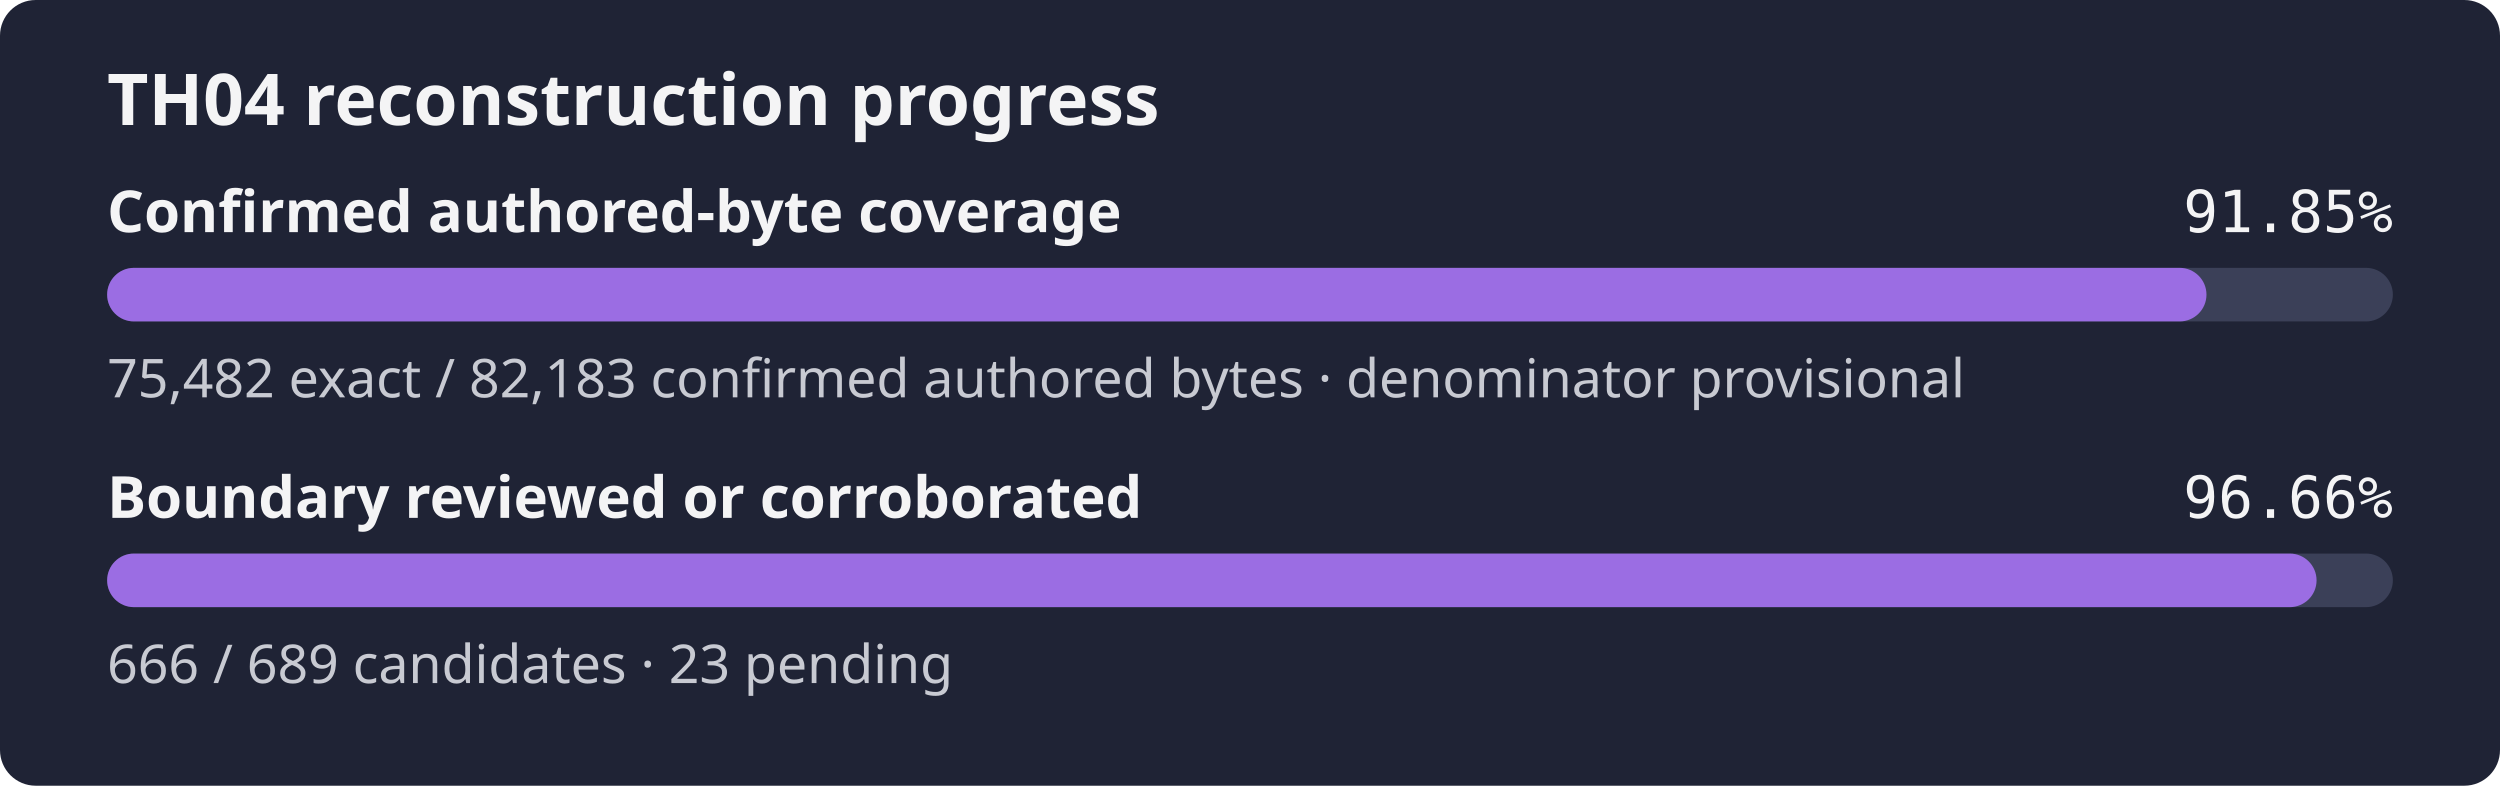
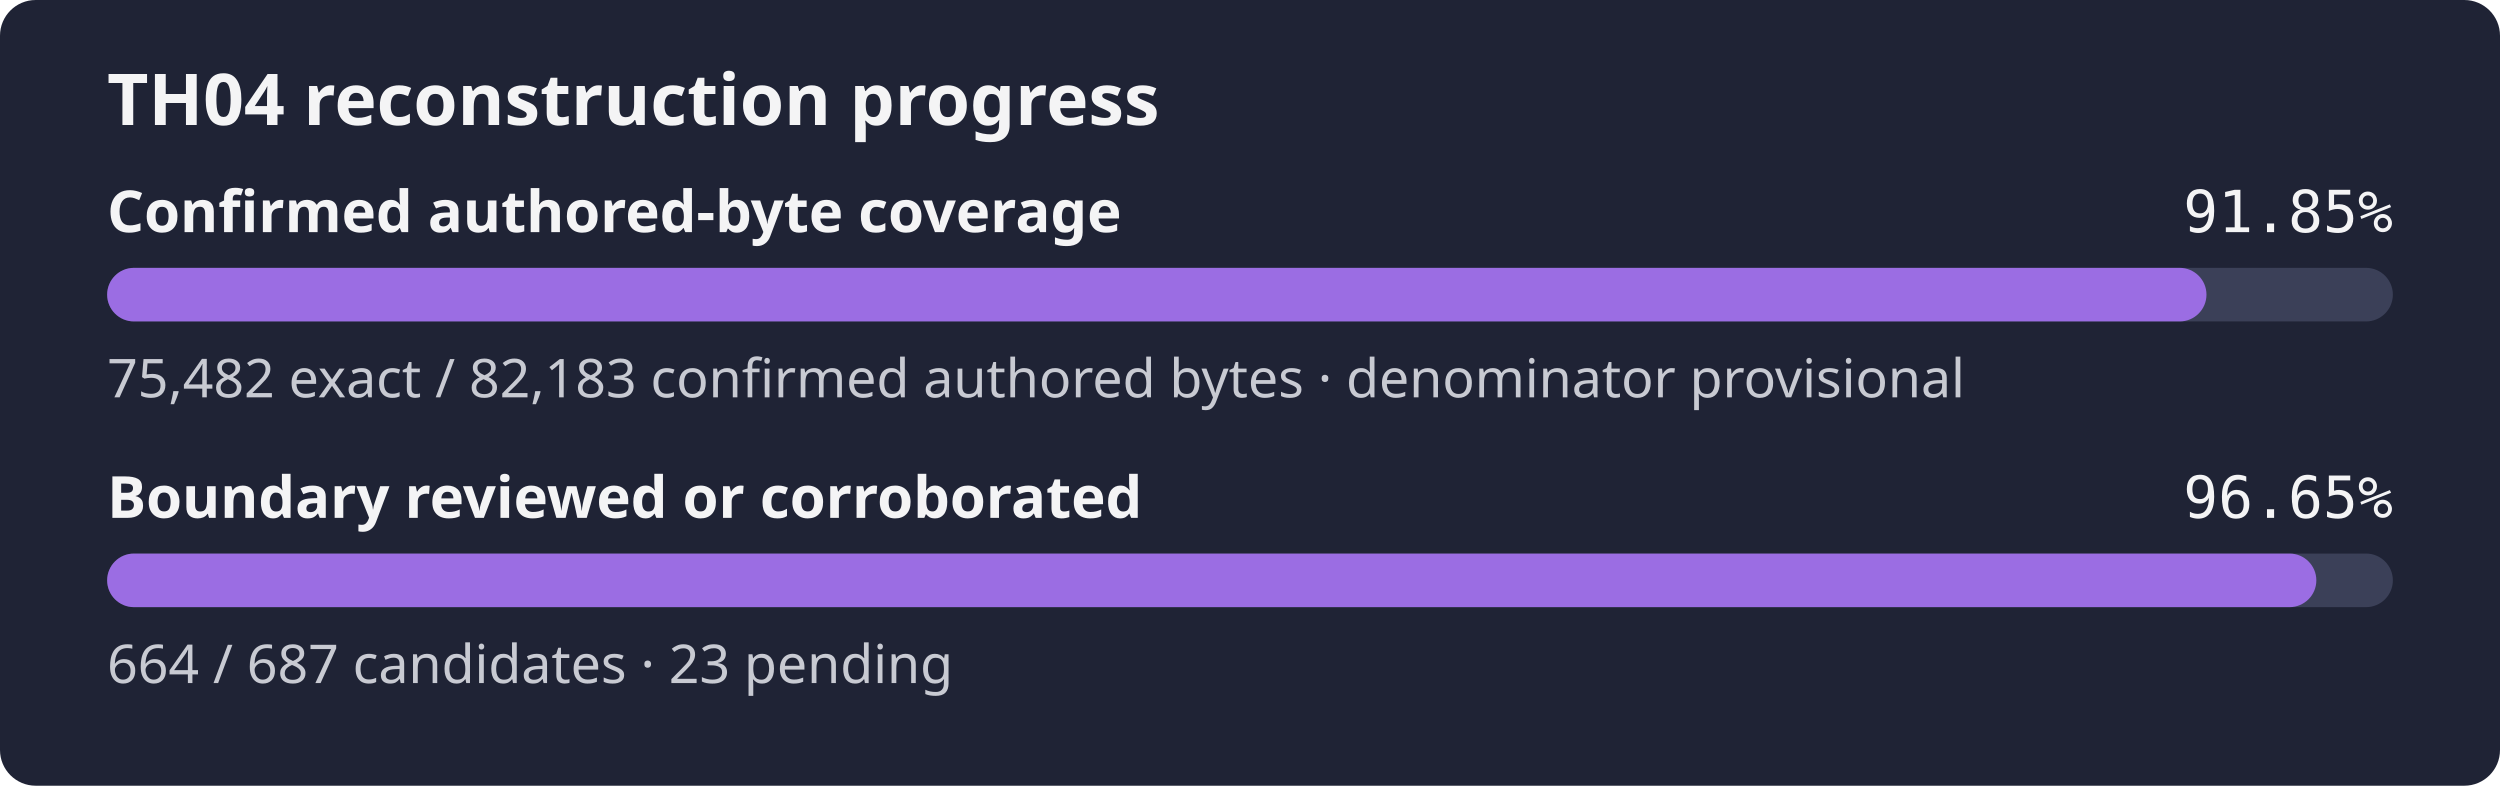
- <svg xmlns="http://www.w3.org/2000/svg" width="560" height="176" role="img" aria-label="TH04 reconstruction progress: 91.85% of the confirmed authored-byte set is exact, boundary reviewed or corroborated 96.66%">
+ <svg xmlns="http://www.w3.org/2000/svg" width="560" height="176" role="img" aria-label="TH04 reconstruction progress: 91.85% of the confirmed authored-byte set is exact, boundary reviewed or corroborated 96.65%">
  <rect width="560" height="176" rx="8" fill="#1f2335" />
  <text x="24" y="28" fill="#f4f4f5" font-family="sans-serif" font-size="16" font-weight="600">TH04 reconstruction progress</text>
  <text x="24" y="52" fill="#f4f4f5" font-family="sans-serif" font-size="13" font-weight="600">Confirmed authored-byte coverage</text>
  <text x="536" y="52" fill="#f4f4f5" text-anchor="end" font-family="monospace" font-size="13">91.85%</text>
  <rect x="24" y="60" width="512" height="12" rx="6" fill="#3b4058" />
  <rect x="24" y="60" width="470.25" height="12" rx="6" fill="#9b6de3" />
  <text x="24" y="89" fill="#c8cad2" font-family="sans-serif" font-size="12">75,482 exact / 82,183 confirmed authored bytes · denominator provisional</text>
  <text x="24" y="116" fill="#f4f4f5" font-family="sans-serif" font-size="13" font-weight="600">Boundary reviewed or corroborated</text>
-   <text x="536" y="116" fill="#f4f4f5" text-anchor="end" font-family="monospace" font-size="13">96.66%</text>
+   <text x="536" y="116" fill="#f4f4f5" text-anchor="end" font-family="monospace" font-size="13">96.65%</text>
  <rect x="24" y="124" width="512" height="12" rx="6" fill="#3b4058" />
-   <rect x="24" y="124" width="494.91" height="12" rx="6" fill="#9b6de3" />
-   <text x="24" y="153" fill="#c8cad2" font-family="sans-serif" font-size="12">666 / 689 candidates · 23 pending</text>
+   <rect x="24" y="124" width="494.86" height="12" rx="6" fill="#9b6de3" />
+   <text x="24" y="153" fill="#c8cad2" font-family="sans-serif" font-size="12">664 / 687 candidates · 23 pending</text>
</svg>
